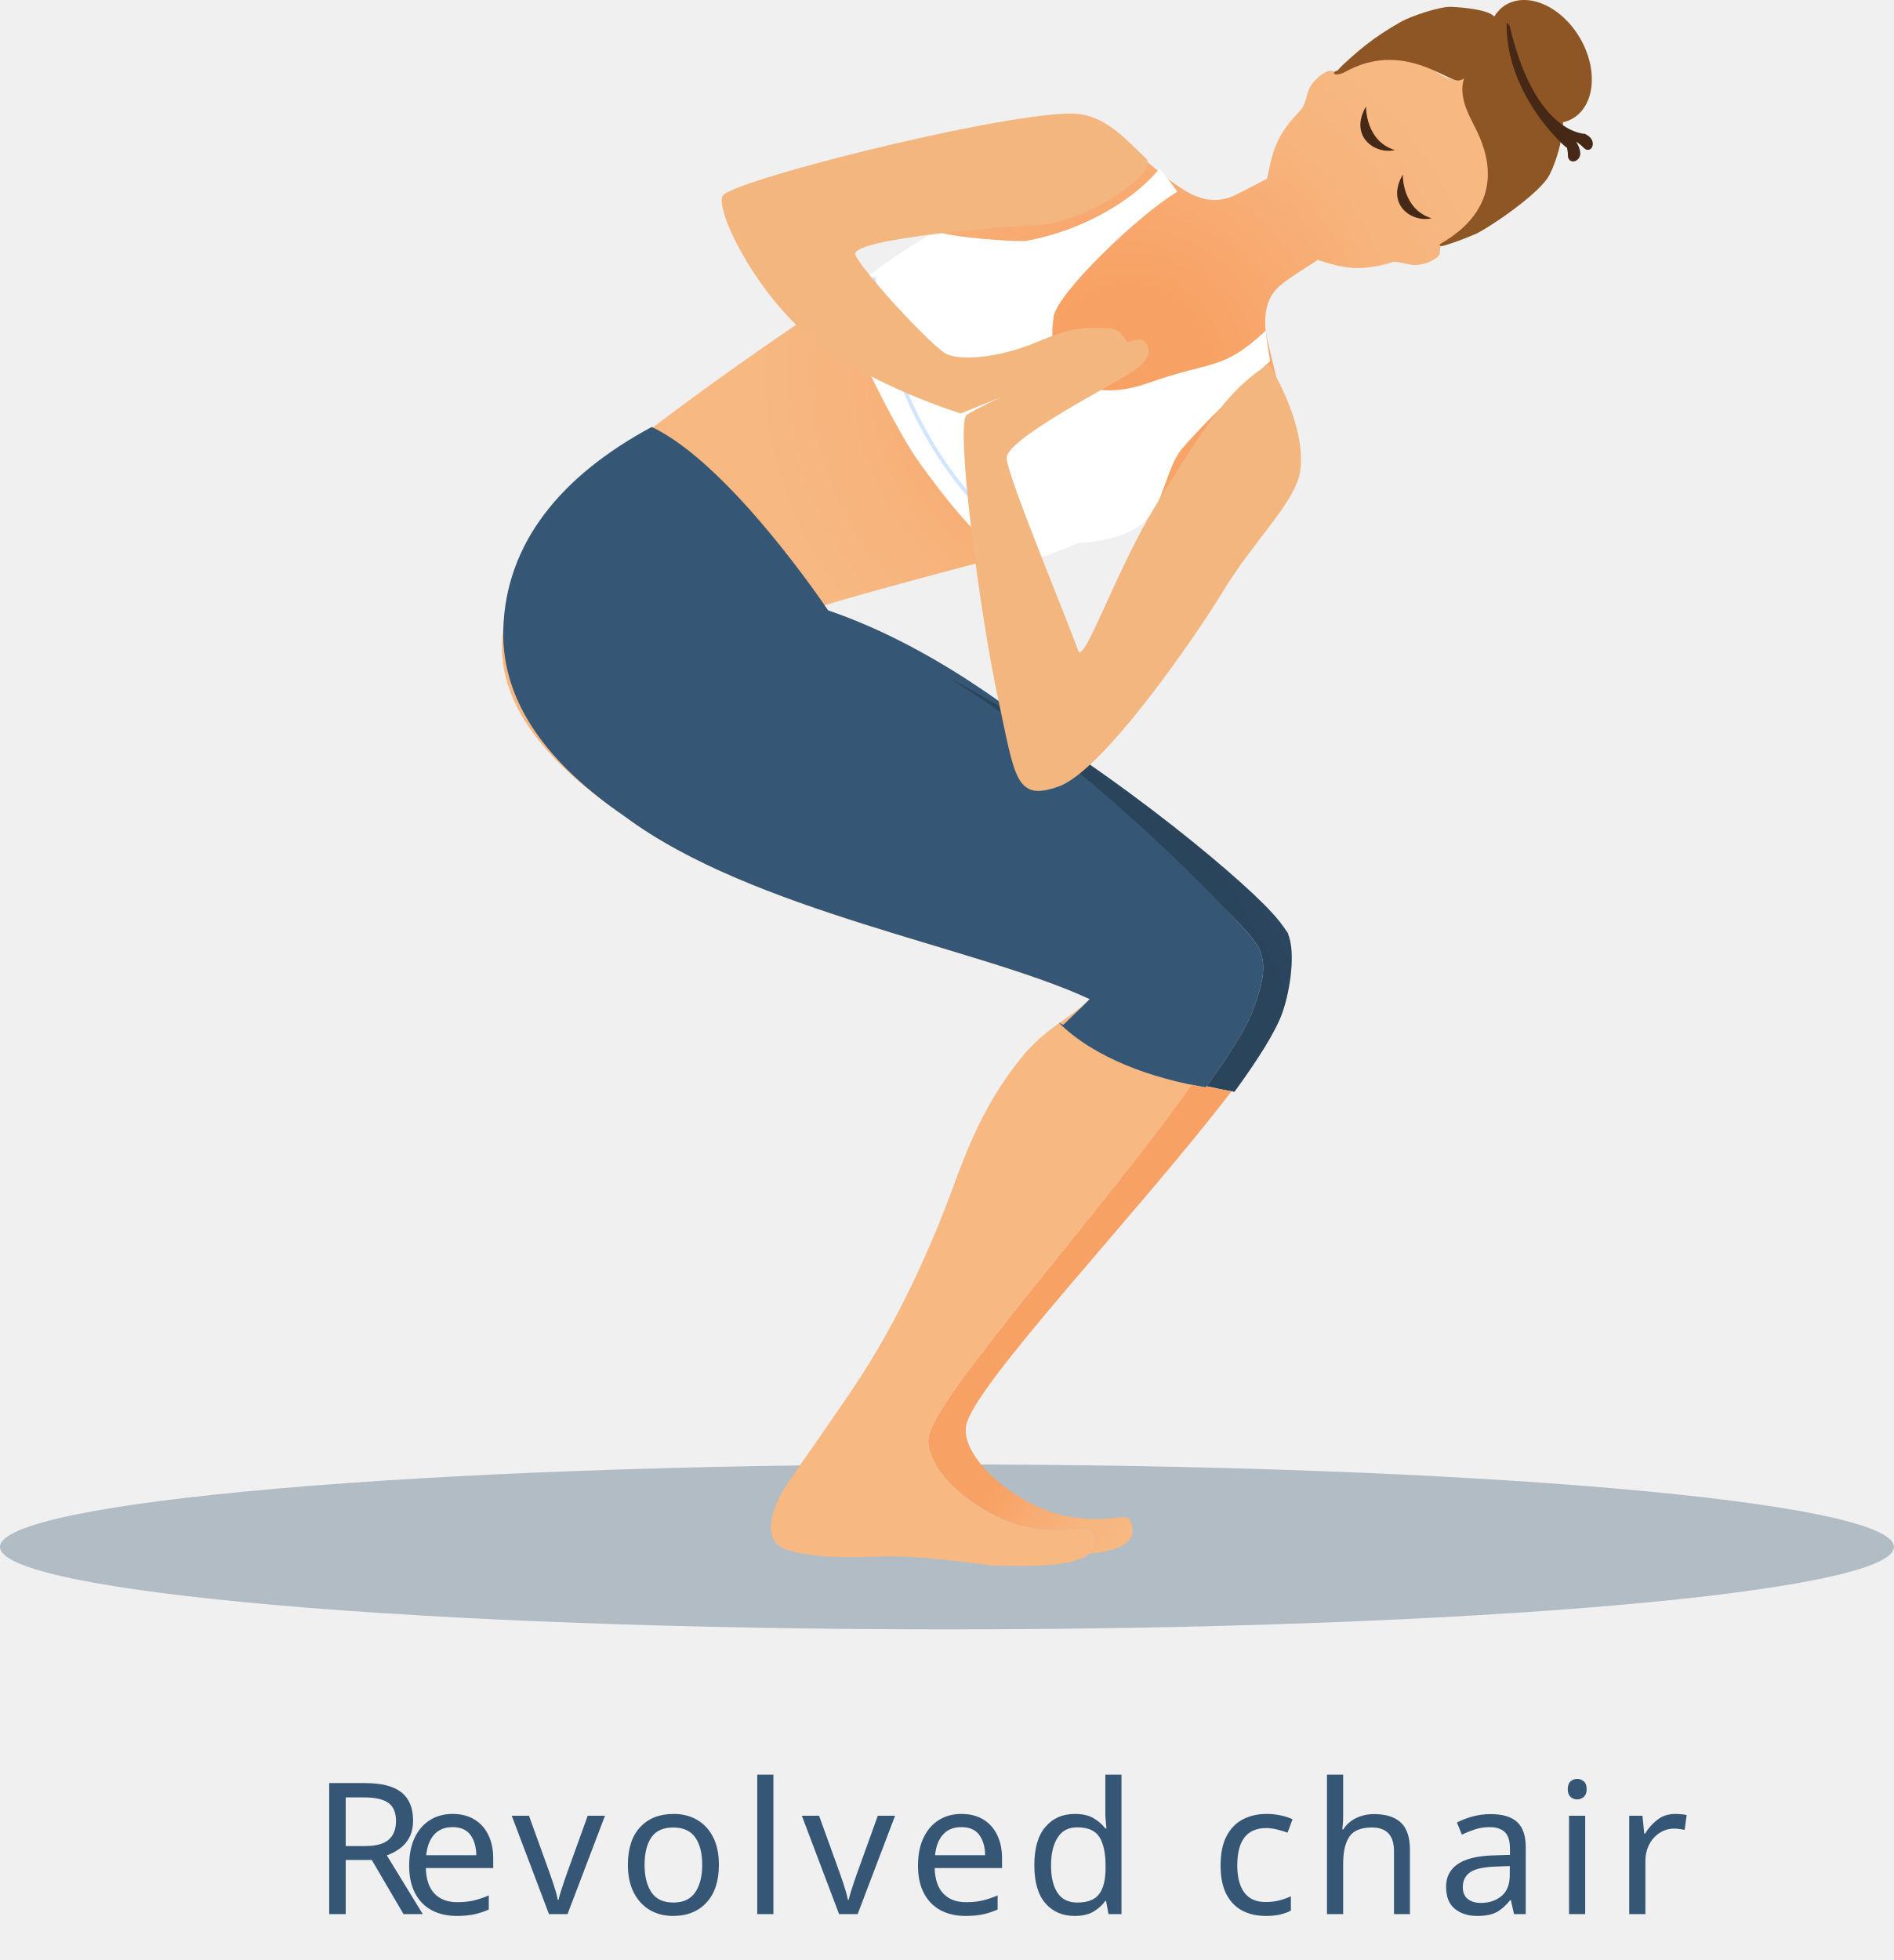
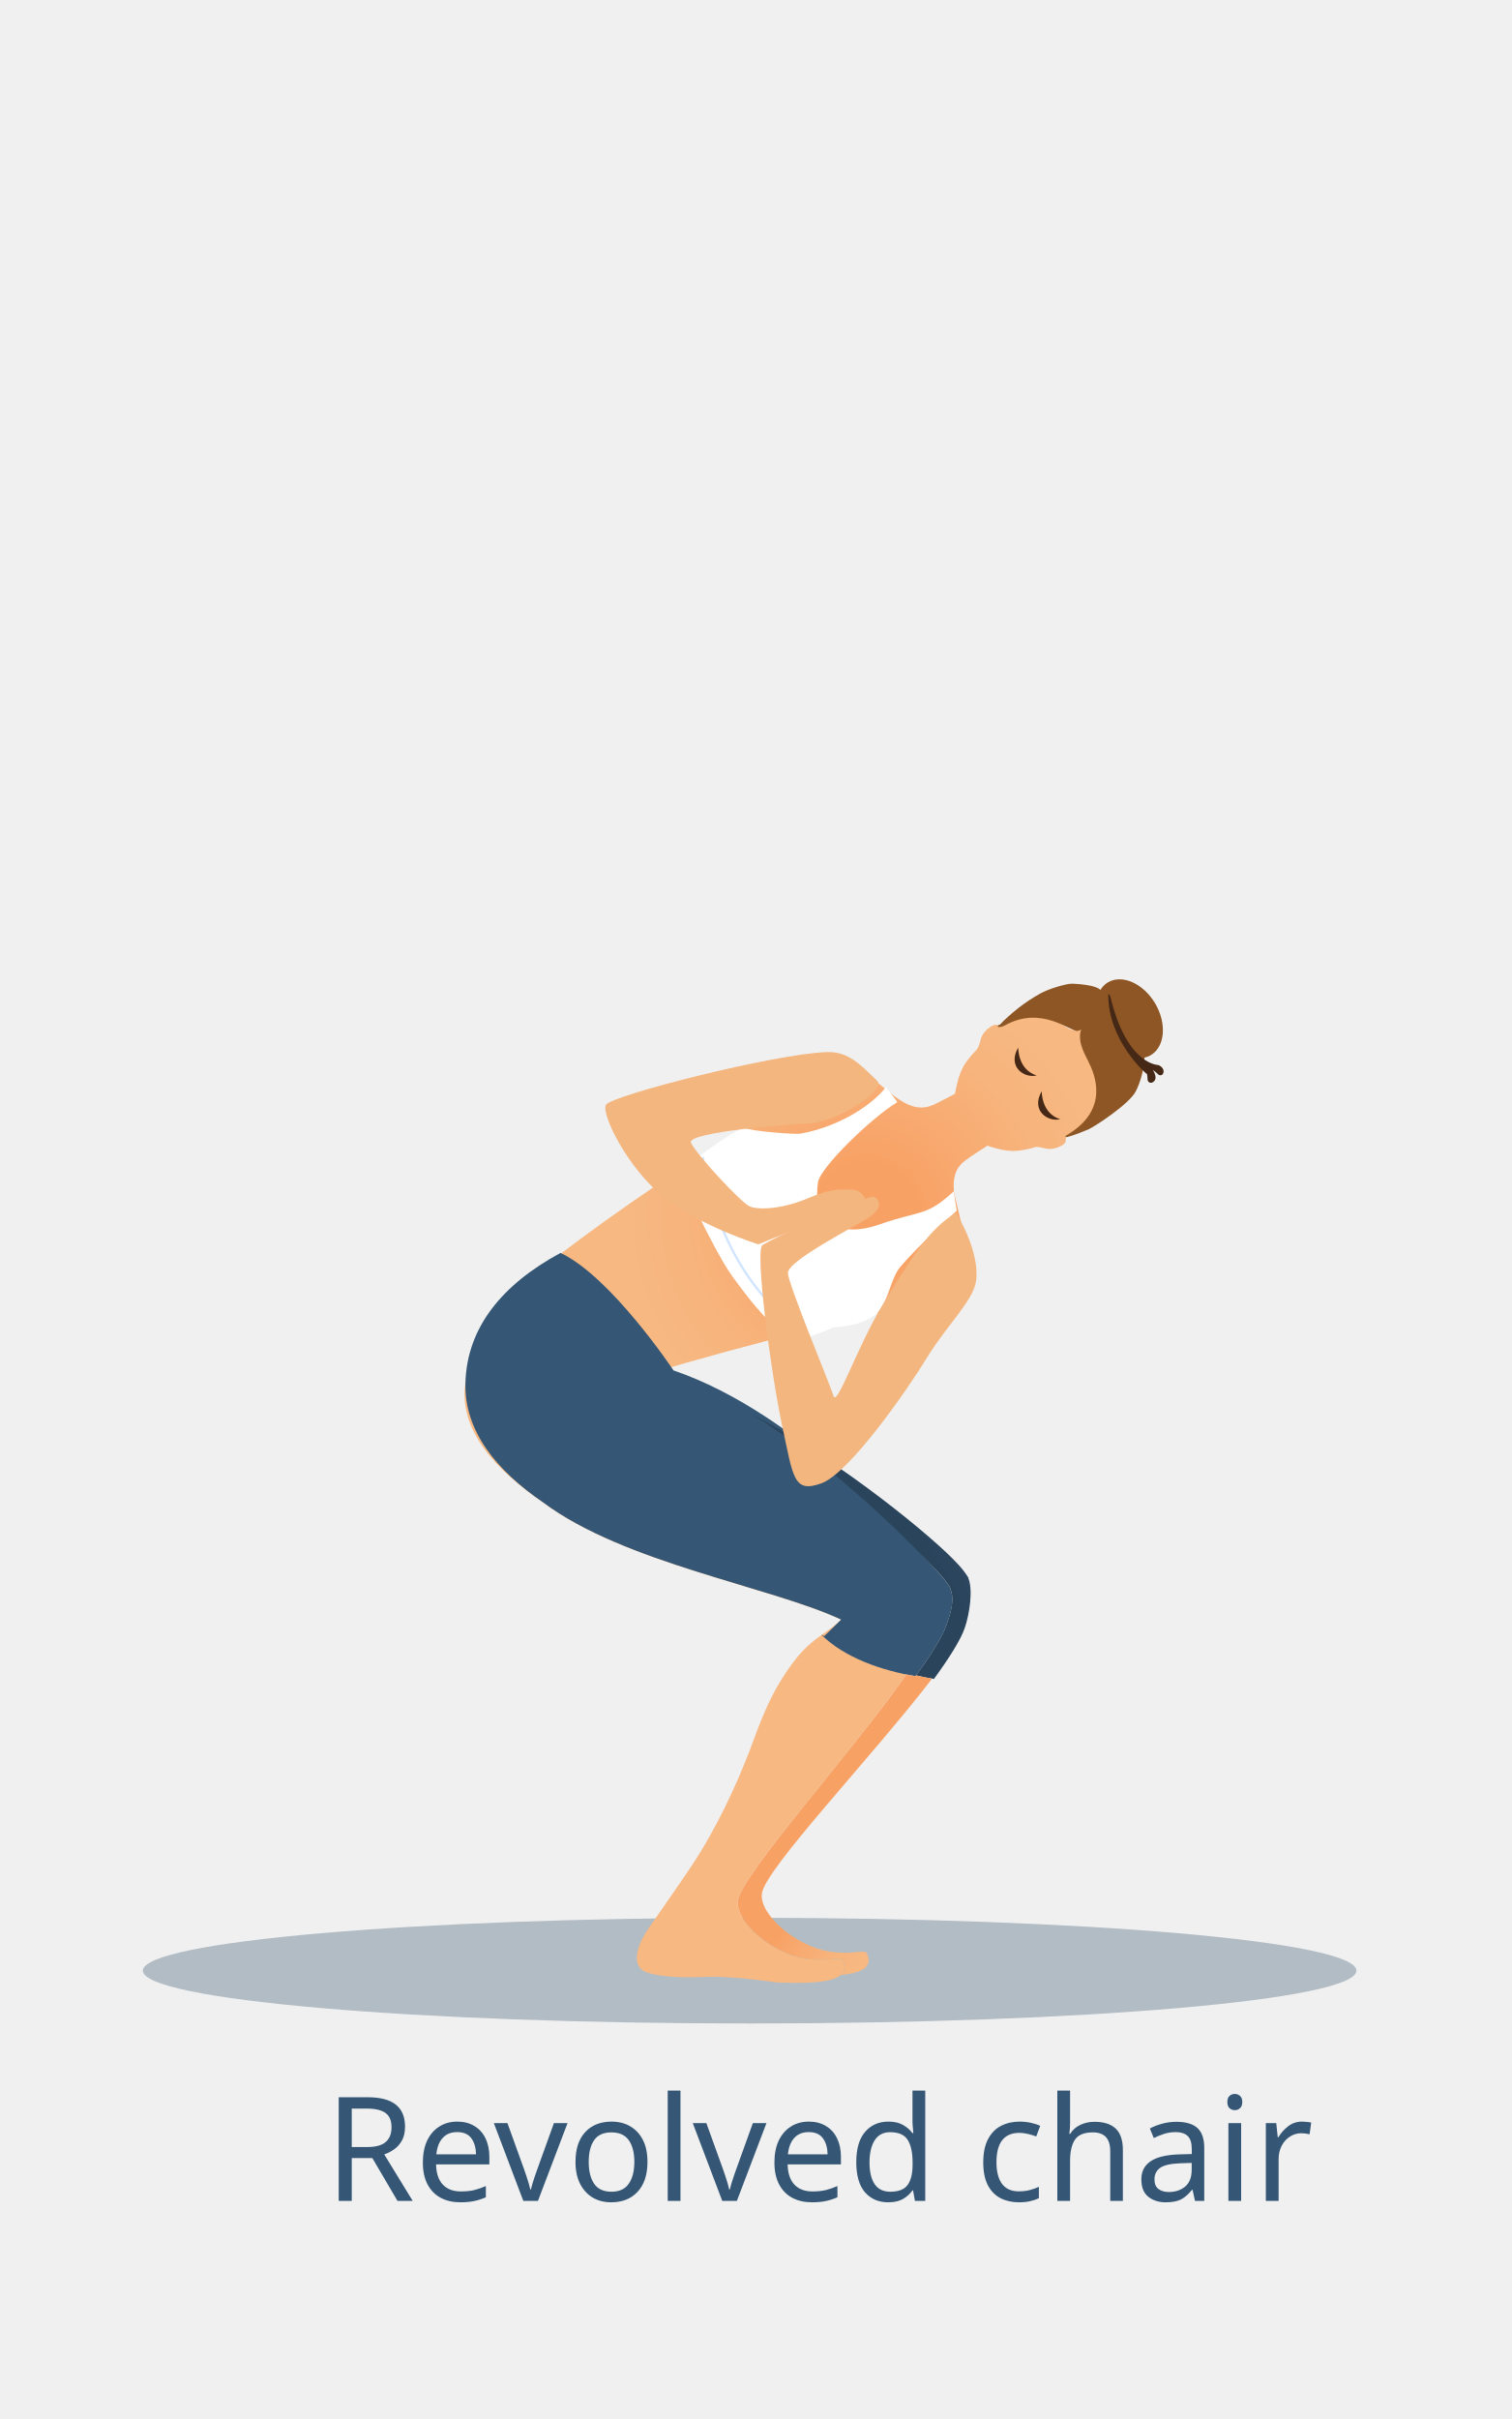
- <svg xmlns="http://www.w3.org/2000/svg" id="Layer_1" data-name="Layer 1" viewBox="0 0 877.32 907.85">
-   <defs>
-     <style>
-       .cls-1 {
-         fill: url(#linear-gradient);
-       }
- 
-       .cls-2 {
-         fill: #f7b882;
-       }
- 
-       .cls-3 {
-         fill: #f3b67f;
-       }
- 
-       .cls-4 {
-         fill: #fff;
-       }
- 
-       .cls-5 {
-         fill: #8e5624;
-       }
- 
-       .cls-6 {
-         fill: #b2bcc4;
-       }
- 
-       .cls-7 {
-         fill: #d1e5ff;
-       }
- 
-       .cls-8 {
-         fill: #452815;
-       }
- 
-       .cls-9, .cls-10 {
-         fill: #355775;
-       }
- 
-       .cls-11 {
-         letter-spacing: .07em;
-       }
- 
-       .cls-12 {
-         fill: url(#linear-gradient-2);
-       }
- 
-       .cls-13 {
-         fill: url(#radial-gradient);
-       }
- 
-       .cls-14 {
-         letter-spacing: .06em;
-       }
- 
-       .cls-10 {
-         font-family: FarmWaveFree-Regular, 'Farm Wave Free';
-         font-size: 85px;
-         isolation: isolate;
-       }
-     </style>
-     <radialGradient id="radial-gradient" cx="522.88" cy="1157.47" fx="522.88" fy="1157.47" r="173.37" gradientTransform="translate(0 1328.38) scale(1 -1)" gradientUnits="userSpaceOnUse">
-       <stop offset=".22" stop-color="#f8a164" />
-       <stop offset=".3" stop-color="#f8a469" />
-       <stop offset=".71" stop-color="#f7b37b" />
-       <stop offset="1" stop-color="#f7b882" />
-     </radialGradient>
-     <linearGradient id="linear-gradient" x1="576.29" y1="958.16" x2="550.73" y2="943.74" gradientTransform="translate(0 1328.38) scale(1 -1)" gradientUnits="userSpaceOnUse">
-       <stop offset="0" stop-color="#355775" />
-       <stop offset=".03" stop-color="#345572" />
-       <stop offset=".22" stop-color="#2e4b66" />
-       <stop offset=".47" stop-color="#2b465e" />
-       <stop offset="1" stop-color="#2a445c" />
-     </linearGradient>
-     <linearGradient id="linear-gradient-2" x1="514.32" y1="725.35" x2="566.77" y2="692.31" gradientTransform="translate(0 1328.38) scale(1 -1)" gradientUnits="userSpaceOnUse">
-       <stop offset="0" stop-color="#f8a164" />
-       <stop offset=".1" stop-color="#f8a469" />
-       <stop offset=".63" stop-color="#f7b37b" />
-       <stop offset="1" stop-color="#f7b882" />
-     </linearGradient>
-   </defs>
-   <text class="cls-10" transform="translate(144.25 886.6)">
-     <tspan class="cls-14" x="0" y="0">R</tspan>
-     <tspan class="cls-11" x="40.61" y="0">evolved chair</tspan>
-   </text>
+ <svg xmlns="http://www.w3.org/2000/svg" version="1.1" id="Layer_1" x="0px" y="0px" viewBox="0 0 250 400" style="enable-background:new 0 0 250 400;" xml:space="preserve">
+   <style type="text/css">
+ 	.st0{fill:none;}
+ 	.st1{fill:#355775;}
+ 	.st2{font-family:'FarmWaveFree-Regular';}
+ 	.st3{font-size:24px;}
+ 	.st4{fill:#B2BCC4;}
+ 	.st5{fill:#D1E5FF;}
+ 	.st6{fill:url(#SVGID_1_);}
+ 	.st7{fill:#FFFFFF;}
+ 	.st8{fill:#8E5624;}
+ 	.st9{fill:#452815;}
+ 	.st10{fill:#F7B882;}
+ 	.st11{fill:url(#SVGID_00000136385741137214059090000003662573032382965933_);}
+ 	.st12{fill:url(#SVGID_00000160181382284426662700000011267213032079152282_);}
+ 	.st13{fill:#F3B67F;}
+ </style>
  <g>
-     <path class="cls-6" d="M877.32,716.51c0-21.1-196.39-38.2-438.66-38.2S0,695.41,0,716.51s196.39,38.2,438.66,38.2,438.66-17.11,438.66-38.2Z" />
+     <rect x="32.5" y="346.61" class="st0" width="186.54" height="25.16" />
+     <text transform="matrix(1 0 0 1 53.6959 363.9336)" class="st1 st2 st3">Revolved chair</text>
+   </g>
+   <g>
    <g>
-       <path class="cls-7" d="M652.02,65.08c22.74-29.71,46.54-54.74,46.9-55.12,.34-.36,.92-.38,1.28-.03,.36,.34,.49,.88,.03,1.28-.53,.56-53.96,56.75-77.04,100.65-.23,.52-.79,.62-1.23,.38-.44-.23-.61-.78-.38-1.22,7.78-14.8,18.97-30.97,30.44-45.94Z" />
-       <path class="cls-13" d="M687.95,68.21c-2.29-6.26-6.05-11.81-8.41-18.03-1.78-4.6-2.88-10.54-.4-15.07-5.05,5.24-13.96-1.78-18.26-5.02-3.69-2.79-1.16-8.94-5.86-9.59-5.19-.7-10.39,.71-15.1,2.78-3.86,1.72-7.31,3.99-10.86,6.24-1.96,1.21-3.91,2.43-5.99,3.43-1.11,.53-2.23,1.06-3.45,1.16-.34,.01-.68,0-1.05-.04-.28-.05-.31-.37-.19-.54l-.81-.48s-.01,.01-.01,.01c-.09,.03-.4-.33-.55-.32-.96,.05-1.74,.11-2.66,.55-1.03,.49-2.02,1.1-2.92,1.82-1.82,1.44-3.41,3.16-4.52,5.09-2.02,3.53-1.71,8.12-4.81,11.2,0,0,.02,.01,.03,.01-1.44,1.47-2.84,2.99-4.14,4.59-1.87,2.32-3.71,4.75-5.11,7.35-1.33,2.48-2.35,5.07-3.19,7.71-.71,2.22-1.75,6.73-2.71,11.67-4.68,2.48-9.4,4.92-14.13,7.31-11.07,5.6-19.95,1.41-29.13-5.19-11.25-8.08-18.24-17.57-32.07-18.63-11.79-.91-145.15,79.83-228.61,146.96,16.97,30.07,67.46,42.08,83.33,72.74,3.29-4.32,164.03-45.57,167.96-45.53-1.45,1.01,63.34-31.97,61.69-45.36-.32-2.55-9.56-39.02-9.76-41.56,.05-.06,.12-.11,.16-.17,.06-.08-.04-.18-.11-.11-.02,.02-.05,.04-.07,.06-.62-8.18,.22-16.02,7.78-21.84,5.08-3.92,10.7-7.31,16.08-10.8,.05-.03-.02-.05-.05-.08h0l.07-.2c-.17-.06-.36-.12-.53-.17,4.52,1.45,8.64,2.62,10.82,3.06,2.71,.54,5.48,.91,8.29,.95,2.95,.03,5.97-.39,8.91-.9,2.67-.47,5.29-1.17,7.88-1.95,3.41-.12,6.66,1.49,10.05,1.44,2.23-.03,4.5-.59,6.64-1.48,1.06-.44,2.07-1.01,3.01-1.67,.83-.59,1.26-1.25,1.77-2.06,.08-.12-.08-.55-.02-.63,0,0,.01-.01,.02-.01l.33-3.39c-.05-.09-.05-.19,.07-.26,5.62-2.53,10.48-6.51,15.32-10.26,4.34-3.39,8.35-7.28,11-12.22,4.42-8.3-2.58-13.96-5.73-22.57Z" />
-       <path class="cls-4" d="M530.7,241.3c7.98-7.34,9.73-25.08,16.84-33.45,13.52-15.9,40.94-40.7,40.82-40.62-.05-.58-2.33-13.47-1.94-13.93,.06-.08-.04-.18-.11-.11-20.3,18.75-23.86,13.41-54.7,24.3-25.04,8.84-48.3,.52-43.54-30.84,1.64-10.8,39.01-46.87,57.15-57.76,.46-.28-8.07-10.93-8.16-10.89-8.48,11.32-31.75,28.12-61.69,33.56-3.46,.63-35.59-1.51-41.73-4.54-22.75,13.02-42.75,29.37-46.27,32.66,0,0,23.76,54.2,39.01,75.29,9.83,13.6,29.91,40.69,46.27,46.27,.46,.16,22.47-7.38,26.65-9.76-.01,.02,20.5-.16,31.4-10.18Z" />
-       <path class="cls-5" d="M717.85,80.82c3.04-6.12,5.99-15.53,6.2-24.21,1.57-.36,3.08-.91,4.49-1.74,10.36-6.1,11.82-22.83,3.27-37.37-8.56-14.53-23.9-21.37-34.26-15.27-2.25,1.32-3.99,3.22-5.39,5.41-.15-.13-.28-.3-.44-.42-3.44-2.78-13.61-3.79-19.59-4.06-4.99-.22-18.43,4.24-23.26,6.98-6.03,3.42-11.43,6.99-16.05,10.6-2.31,1.8-4.73,3.84-7.42,6.24l-.32,.29c-1.86,1.66-3.75,3.39-5.42,5.31-.4,.17-.8,.35-1.21,.5-.2,.07-.35,.23-.43,.44s-.06,.42,.04,.6c.09,.16,.26,.27,.45,.3,.32,.05,.62,.03,.93,.02,.01,0,.01,.01,.02,.01s.03-.01,.04-.01c1.34-.07,2.62-.57,3.7-1.17,26.39-14.71,47.47,4.72,52.45,4.02,.96-.13,1.83-.48,2.61-1-1.87,4.9-.32,10.7,.95,14.02,1.16,3.04,2.67,5.95,4.11,8.78,4.95,9.67,15.93,35.48-16.13,53.89-.13,.07-.23,.17-.27,.3-.04,.13-.02,.29,.05,.42,.12,.2,.34,.31,.56,.27,.05-.01,.09-.02,.13-.03,.1,.07,.22,.11,.35,.07,5.46-1.49,10.79-3.64,15.74-5.73,4.37-1.86,29.53-18.27,34.1-27.46Z" />
-       <path class="cls-8" d="M649.81,80.87s-.44,15.95,13.32,20.23c-9.27,2.16-21.34-6.43-13.32-20.23Z" />
-       <path class="cls-7" d="M430.19,204.78c-22.18-37.67-26.23-75.04-26.29-75.61-.05-.54,.31-.96,.8-.93,.5,.04,.96,.5,1,1.06,.08,.83,9.26,85.15,75.94,127.34,.48,.3,.68,.91,.49,1.37s-.72,.6-1.18,.31c-23.04-14.59-39.32-34.11-50.76-53.54Z" />
-       <path class="cls-2" d="M575.4,439.62c-.11-.17-4.92-6.99-8.2-10.42-19.49-21.36-101.18-112.71-180.67-141.95-48.52,3.27-100.96-.11-148.33-15-2.31,6.18-4.1,12.64-5.1,19.52-4.96,34.26,22.22,63.11,56.35,86.41,58.85,43.88,164.06,60.67,215.3,84.59-9.16,9.39-19.26,12.17-31.73,27.21-19.63,24.4-26.94,47.92-34.75,68.48-9.56,24.59-23.51,55.19-41.9,82.79-10.52,15.78-31.8,45.99-31.68,45.99-8.18,12.27-11.83,26.96,0,30.66,12.59,4.01,30.84,3.56,43.95,3.07,10.03-.38,27.75,.96,50.08,4.09,28.62,1.02,55.19,0,47.01-16.35-2.86-2.5-10.2,1.84-27.6-1.02-23.18-3.81-50.24-26.51-48.04-41.9,3.38-23.66,127.23-155.47,142.48-198.79,3.65-10.37,6.24-18.79,2.73-27.14,.04-.09,.07-.16,.1-.24Z" />
-       <path class="cls-9" d="M492.55,474.7c.16,.15-2.3-1.22-2.14-1.06,16.76,16.69,43.89,26.01,68.15,30.05,10.99-15.09,19.13-27.95,22.21-36.69,3.65-10.37,6.24-18.79,2.73-27.14,.03-.08,.06-.15,.09-.22-.11-.17-.25-.34-.36-.51-.01-.01-.01-.02-.01-.04h-.01c-2.07-3.19-4.53-6.45-7.81-9.87-20.65-22.63-100.43-115.33-191.81-146.51,0,0-45.16-67.73-81.71-84.94-41.93,22.58-67.74,53.76-68.75,94.02-.87,34.61,22.22,63.11,56.35,86.41,58.85,43.88,164.06,60.67,215.3,84.59-4.02,4.08-8,7.8-12.23,11.91Z" />
-       <path class="cls-1" d="M596.7,432.75c.03-.08,.06-.15,.09-.22-.11-.17-.25-.34-.36-.51-.01-.01-.01-.02-.01-.04h-.01c-2.07-3.19-4.53-6.45-7.81-9.88-15.61-17.11-81.34-72.26-148.65-107.95,62.69,39.14,120.23,98.37,135.44,115.04,3.28,3.43,5.74,6.68,7.81,9.87h.01s.01,.02,.01,.04c.11,.17,.25,.34,.36,.51-.03,.08-.06,.15-.09,.22,3.51,8.35,.93,16.77-2.73,27.14-3.04,8.63-11.03,21.29-21.81,36.14,4.28,.99,8.58,1.88,12.89,2.6,10.99-15.09,19.13-27.95,22.21-36.69,3.66-10.36,6.17-27.91,2.65-36.27Z" />
-       <path class="cls-12" d="M495.52,702.58c-23.18-3.82-50.24-26.51-48.04-41.9,2.57-18.01,79.6-98.61,123.02-155.22-3.86-.67-7.71-1.44-11.54-2.33-.14,.19-.26,.37-.4,.55-2.18-.36-4.39-.82-6.61-1.27-39.7,56.69-119.14,144.48-121.84,163.37-2.2,15.39,24.86,38.09,48.04,41.9,17.4,2.86,24.74-1.48,27.6,1.02,2.46,4.91,1.73,8.42-1.2,10.93,14.73-1.38,23.82-5.54,18.58-16.04-2.88-2.49-10.21,1.85-27.61-1.01Z" />
-       <path class="cls-8" d="M632.78,49.28s-.44,15.95,13.32,20.23c-9.26,2.15-21.33-6.43-13.32-20.23Z" />
-       <path class="cls-8" d="M729.61,74.62c-1.74,.6-3.36-.56-3.32-2.62,.02-1.04-.11-2.21-.4-3.52-.12,.44-28.59-24.27-27.97-58.02,.41,.4,.75,.78,1.05,1.14,.15,.18,.25,.35,.39,.53,.02,.11,.01,.2,.04,.31,12.08,50.57,35.34,49.47,34.87,49.58,.76,.39,1.43,.84,1.99,1.33,2.08,1.81,1.9,4.53,.61,5.6-.73,.61-2.06,.81-3.4-.62-.86-.91-2.01-1.83-3.38-2.71,1.08,1.67,1.78,3.48,1.92,5.06,.18,2.07-1.12,3.49-2.4,3.94Z" />
+       <path class="st4" d="M224.35,325.86c0-4.83-44.93-8.74-100.36-8.74s-100.36,3.91-100.36,8.74c0,4.83,44.93,8.74,100.36,8.74    S224.35,330.69,224.35,325.86z" />
      <g>
-         <path class="cls-3" d="M530.83,73.36c-11.82-11.34-20.6-21.32-36.41-20.76-38.23,1.36-156.09,31.42-159.66,38.1s15.55,45.87,42.11,66.92c26.56,21.06,68.12,33.9,68.12,33.9l77.81-31.47s-2.49-8.2-10.29-8.08c-7.8,.13-12.84-1.7-31.7,6.27-18.86,7.97-35.49,8.54-41.86,5.99-6.37-2.54-39.19-38.21-42.7-46.1-3.52-7.89,77.94-13.95,82.76-13.83,20.59,.55,58.98-24.06,51.82-30.94Z" />
-         <path class="cls-3" d="M587.85,168.72s17.24,27.22,14.51,48.99c-1.81,14.46-21.36,32.39-35.55,55.74s-56.15,83.57-76.34,90.82c-20.2,7.25-20.24-3.94-28.37-41.79-8.14-37.85-19.78-126.46-14.25-130.38s76.97-37.94,81.29-34.77,4.85,8.61-4.47,14.8c-9.32,6.19-58.82,31.3-58.38,40.13s30.51,80.64,33,88.84,17.6-37.14,36.39-67.49c18.79-30.33,32.19-53.22,52.17-64.89Z" />
+         <path class="st5" d="M172.81,176.82c5.2-6.8,10.65-12.52,10.73-12.61c0.08-0.08,0.21-0.09,0.29-0.01     c0.08,0.08,0.11,0.2,0.01,0.29c-0.12,0.13-12.35,12.98-17.63,23.03c-0.05,0.12-0.18,0.14-0.28,0.09     c-0.1-0.05-0.14-0.18-0.09-0.28C167.63,183.95,170.19,180.25,172.81,176.82L172.81,176.82z" />
+         <radialGradient id="SVGID_1_" cx="315.765" cy="-906.343" r="39.664" gradientTransform="matrix(1 0 0 1 -172.5 1107.38)" gradientUnits="userSpaceOnUse">
+           <stop offset="0.22" style="stop-color:#F8A164" />
+           <stop offset="0.3" style="stop-color:#F8A469" />
+           <stop offset="0.71" style="stop-color:#F7B37B" />
+           <stop offset="1" style="stop-color:#F7B882" />
+         </radialGradient>
+         <path class="st6" d="M181.03,177.54c-0.52-1.43-1.38-2.7-1.92-4.12c-0.41-1.05-0.66-2.41-0.09-3.45     c-1.16,1.2-3.19-0.41-4.18-1.15c-0.84-0.64-0.27-2.05-1.34-2.19c-1.19-0.16-2.38,0.16-3.45,0.64c-0.88,0.39-1.67,0.91-2.48,1.43     c-0.45,0.28-0.89,0.56-1.37,0.78c-0.25,0.12-0.51,0.24-0.79,0.27c-0.08,0-0.16,0-0.24-0.01c-0.06-0.01-0.07-0.08-0.04-0.12     l-0.19-0.11l0,0c-0.02,0.01-0.09-0.08-0.13-0.07c-0.22,0.01-0.4,0.03-0.61,0.13c-0.24,0.11-0.46,0.25-0.67,0.42     c-0.42,0.33-0.78,0.72-1.03,1.16c-0.46,0.81-0.39,1.86-1.1,2.56c0,0,0,0,0.01,0c-0.33,0.34-0.65,0.68-0.95,1.05     c-0.43,0.53-0.85,1.09-1.17,1.68c-0.3,0.57-0.54,1.16-0.73,1.76c-0.16,0.51-0.4,1.54-0.62,2.67c-1.07,0.57-2.15,1.13-3.23,1.67     c-2.53,1.28-4.56,0.32-6.66-1.19c-2.57-1.85-4.17-4.02-7.34-4.26c-2.7-0.21-33.21,18.26-52.3,33.62     c3.88,6.88,15.43,9.63,19.06,16.64c0.75-0.99,37.53-10.43,38.43-10.42c-0.33,0.23,14.49-7.31,14.11-10.38     c-0.07-0.58-2.19-8.93-2.23-9.51c0.01-0.01,0.03-0.03,0.04-0.04c0.01-0.02-0.01-0.04-0.03-0.03c0,0-0.01,0.01-0.02,0.01     c-0.14-1.87,0.05-3.67,1.78-5c1.16-0.9,2.45-1.67,3.68-2.47c0.01-0.01,0-0.01-0.01-0.02l0,0l0.02-0.05     c-0.04-0.01-0.08-0.03-0.12-0.04c1.03,0.33,1.98,0.6,2.48,0.7c0.62,0.12,1.25,0.21,1.9,0.22c0.67,0.01,1.37-0.09,2.04-0.21     c0.61-0.11,1.21-0.27,1.8-0.45c0.78-0.03,1.52,0.34,2.3,0.33c0.51-0.01,1.03-0.13,1.52-0.34c0.24-0.1,0.47-0.23,0.69-0.38     c0.19-0.13,0.29-0.29,0.4-0.47c0.02-0.03-0.02-0.13,0-0.14c0,0,0,0,0,0l0.08-0.78c-0.01-0.02-0.01-0.04,0.02-0.06     c1.29-0.58,2.4-1.49,3.5-2.35c0.99-0.78,1.91-1.67,2.52-2.8C183.35,180.81,181.75,179.51,181.03,177.54L181.03,177.54z" />
+         <path class="st7" d="M145.05,217.14c1.83-1.68,2.23-5.74,3.85-7.65c3.09-3.64,9.37-9.31,9.34-9.29     c-0.01-0.13-0.53-3.08-0.44-3.19c0.01-0.02-0.01-0.04-0.03-0.03c-4.64,4.29-5.46,3.07-12.51,5.56     c-5.73,2.02-11.05,0.12-9.96-7.06c0.38-2.47,8.92-10.72,13.08-13.21c0.11-0.06-1.85-2.5-1.87-2.49     c-1.94,2.59-7.26,6.43-14.11,7.68c-0.79,0.14-8.14-0.35-9.55-1.04c-5.2,2.98-9.78,6.72-10.59,7.47c0,0,5.44,12.4,8.92,17.23     c2.25,3.11,6.84,9.31,10.59,10.59c0.11,0.04,5.14-1.69,6.1-2.23C137.87,219.47,142.56,219.43,145.05,217.14L145.05,217.14z" />
+         <path class="st8" d="M187.87,180.43c0.7-1.4,1.37-3.55,1.42-5.54c0.36-0.08,0.7-0.21,1.03-0.4c2.37-1.4,2.7-5.22,0.75-8.55     c-1.96-3.32-5.47-4.89-7.84-3.49c-0.51,0.3-0.91,0.74-1.23,1.24c-0.03-0.03-0.06-0.07-0.1-0.1c-0.79-0.64-3.11-0.87-4.48-0.93     c-1.14-0.05-4.22,0.97-5.32,1.6c-1.38,0.78-2.62,1.6-3.67,2.43c-0.53,0.41-1.08,0.88-1.7,1.43l-0.07,0.07     c-0.43,0.38-0.86,0.78-1.24,1.21c-0.09,0.04-0.18,0.08-0.28,0.11c-0.05,0.02-0.08,0.05-0.1,0.1c-0.02,0.05-0.01,0.1,0.01,0.14     c0.02,0.04,0.06,0.06,0.1,0.07c0.07,0.01,0.14,0.01,0.21,0c0,0,0,0,0,0s0.01,0,0.01,0c0.31-0.02,0.6-0.13,0.85-0.27     c6.04-3.37,10.86,1.08,12,0.92c0.22-0.03,0.42-0.11,0.6-0.23c-0.43,1.12-0.07,2.45,0.22,3.21c0.27,0.7,0.61,1.36,0.94,2.01     c1.13,2.21,3.64,8.12-3.69,12.33c-0.03,0.02-0.05,0.04-0.06,0.07c-0.01,0.03,0,0.07,0.01,0.1c0.03,0.05,0.08,0.07,0.13,0.06     c0.01,0,0.02,0,0.03-0.01c0.02,0.02,0.05,0.03,0.08,0.02c1.25-0.34,2.47-0.83,3.6-1.31     C181.07,186.28,186.83,182.53,187.87,180.43L187.87,180.43z" />
+         <path class="st9" d="M172.3,180.44c0,0-0.1,3.65,3.05,4.63C173.23,185.56,170.47,183.59,172.3,180.44z" />
+         <path class="st5" d="M122.06,208.79c-5.07-8.62-6-17.17-6.01-17.3c-0.01-0.12,0.07-0.22,0.18-0.21c0.11,0.01,0.22,0.11,0.23,0.24     c0.02,0.19,2.12,19.48,17.37,29.13c0.11,0.07,0.16,0.21,0.11,0.31c-0.04,0.11-0.16,0.14-0.27,0.07     C128.4,217.7,124.68,213.23,122.06,208.79L122.06,208.79z" />
+         <path class="st10" d="M155.28,262.51c-0.03-0.04-1.13-1.6-1.88-2.38c-4.46-4.89-23.15-25.79-41.33-32.48     c-11.1,0.75-23.1-0.03-33.94-3.43c-0.53,1.41-0.94,2.89-1.17,4.47c-1.13,7.84,5.08,14.44,12.89,19.77     c13.46,10.04,37.53,13.88,49.26,19.35c-2.1,2.15-4.41,2.78-7.26,6.23c-4.49,5.58-6.16,10.96-7.95,15.67     c-2.19,5.63-5.38,12.63-9.59,18.94c-2.41,3.61-7.28,10.52-7.25,10.52c-1.87,2.81-2.71,6.17,0,7.01c2.88,0.92,7.06,0.81,10.06,0.7     c2.29-0.09,6.35,0.22,11.46,0.94c6.55,0.23,12.63,0,10.76-3.74c-0.65-0.57-2.33,0.42-6.31-0.23c-5.3-0.87-11.49-6.07-10.99-9.59     c0.77-5.41,29.11-35.57,32.6-45.48c0.84-2.37,1.43-4.3,0.62-6.21C155.27,262.55,155.27,262.53,155.28,262.51L155.28,262.51z" />
+         <path class="st1" d="M136.33,270.54c0.04,0.03-0.53-0.28-0.49-0.24c3.83,3.82,10.04,5.95,15.59,6.87     c2.51-3.45,4.38-6.39,5.08-8.39c0.84-2.37,1.43-4.3,0.62-6.21c0.01-0.02,0.01-0.03,0.02-0.05c-0.03-0.04-0.06-0.08-0.08-0.12     c0,0,0,0,0-0.01h0c-0.47-0.73-1.04-1.48-1.79-2.26c-4.72-5.18-22.98-26.39-43.88-33.52c0,0-10.33-15.5-18.69-19.43     c-9.59,5.17-15.5,12.3-15.73,21.51c-0.2,7.92,5.08,14.44,12.89,19.77c13.46,10.04,37.53,13.88,49.26,19.35     C138.2,268.75,137.29,269.6,136.33,270.54L136.33,270.54z" />
+         <linearGradient id="SVGID_00000011015982461870774560000012914635016067430845_" gradientUnits="userSpaceOnUse" x1="327.983" y1="-860.745" x2="322.136" y2="-857.446" gradientTransform="matrix(1 0 0 1 -172.5 1107.38)">
+           <stop offset="0" style="stop-color:#355775" />
+           <stop offset="0.03" style="stop-color:#345572" />
+           <stop offset="0.22" style="stop-color:#2E4B66" />
+           <stop offset="0.47" style="stop-color:#2B465E" />
+           <stop offset="1" style="stop-color:#2A445C" />
+         </linearGradient>
+         <path style="fill:url(#SVGID_00000011015982461870774560000012914635016067430845_);" d="M160.15,260.94     c0.01-0.02,0.01-0.03,0.02-0.05c-0.03-0.04-0.06-0.08-0.08-0.12c0,0,0,0,0-0.01h0c-0.47-0.73-1.04-1.48-1.79-2.26     c-3.57-3.91-18.61-16.53-34.01-24.7c14.34,8.95,27.51,22.51,30.99,26.32c0.75,0.78,1.31,1.53,1.79,2.26h0c0,0,0,0,0,0.01     c0.03,0.04,0.06,0.08,0.08,0.12c-0.01,0.02-0.01,0.03-0.02,0.05c0.8,1.91,0.21,3.84-0.62,6.21c-0.7,1.97-2.52,4.87-4.99,8.27     c0.98,0.23,1.96,0.43,2.95,0.59c2.51-3.45,4.38-6.39,5.08-8.39C160.38,266.87,160.96,262.85,160.15,260.94L160.15,260.94z" />
+         <linearGradient id="SVGID_00000031187953964866461430000006284538449752599937_" gradientUnits="userSpaceOnUse" x1="313.807" y1="-807.481" x2="325.806" y2="-799.922" gradientTransform="matrix(1 0 0 1 -172.5 1107.38)">
+           <stop offset="0" style="stop-color:#F8A164" />
+           <stop offset="0.1" style="stop-color:#F8A469" />
+           <stop offset="0.63" style="stop-color:#F7B37B" />
+           <stop offset="1" style="stop-color:#F7B882" />
+         </linearGradient>
+         <path style="fill:url(#SVGID_00000031187953964866461430000006284538449752599937_);" d="M137.01,322.67     c-5.3-0.87-11.49-6.07-10.99-9.59c0.59-4.12,18.21-22.56,28.15-35.51c-0.88-0.15-1.76-0.33-2.64-0.53     c-0.03,0.04-0.06,0.08-0.09,0.13c-0.5-0.08-1-0.19-1.51-0.29c-9.08,12.97-27.26,33.05-27.88,37.38     c-0.5,3.52,5.69,8.71,10.99,9.59c3.98,0.65,5.66-0.34,6.31,0.23c0.56,1.12,0.4,1.93-0.27,2.5c3.37-0.32,5.45-1.27,4.25-3.67     C142.66,322.34,140.99,323.33,137.01,322.67L137.01,322.67z" />
+         <path class="st9" d="M168.41,173.21c0,0-0.1,3.65,3.05,4.63C169.34,178.33,166.58,176.37,168.41,173.21z" />
+         <path class="st9" d="M190.56,179.01c-0.4,0.14-0.77-0.13-0.76-0.6c0-0.24-0.03-0.51-0.09-0.81c-0.03,0.1-6.54-5.55-6.4-13.27     c0.09,0.09,0.17,0.18,0.24,0.26c0.03,0.04,0.06,0.08,0.09,0.12c0,0.03,0,0.05,0.01,0.07c2.76,11.57,8.09,11.32,7.98,11.34     c0.17,0.09,0.33,0.19,0.46,0.3c0.48,0.41,0.43,1.04,0.14,1.28c-0.17,0.14-0.47,0.19-0.78-0.14c-0.2-0.21-0.46-0.42-0.77-0.62     c0.25,0.38,0.41,0.8,0.44,1.16C191.15,178.58,190.85,178.9,190.56,179.01L190.56,179.01z" />
+         <g>
+           <path class="st13" d="M145.08,178.72c-2.7-2.59-4.71-4.88-8.33-4.75c-8.75,0.31-35.71,7.19-36.53,8.72      c-0.82,1.53,3.56,10.49,9.63,15.31c6.08,4.82,15.58,7.76,15.58,7.76l17.8-7.2c0,0-0.57-1.88-2.35-1.85      c-1.78,0.03-2.94-0.39-7.25,1.43c-4.31,1.82-8.12,1.95-9.58,1.37c-1.46-0.58-8.97-8.74-9.77-10.55      c-0.81-1.81,17.83-3.19,18.93-3.16C137.94,185.92,146.72,180.29,145.08,178.72z" />
+           <path class="st13" d="M158.13,200.54c0,0,3.94,6.23,3.32,11.21c-0.41,3.31-4.89,7.41-8.13,12.75      c-3.25,5.34-12.85,19.12-17.47,20.78c-4.62,1.66-4.63-0.9-6.49-9.56c-1.86-8.66-4.53-28.93-3.26-29.83      c1.27-0.9,17.61-8.68,18.6-7.95c0.99,0.73,1.11,1.97-1.02,3.39c-2.13,1.42-13.46,7.16-13.36,9.18s6.98,18.45,7.55,20.33      c0.57,1.88,4.03-8.5,8.33-15.44C150.49,208.44,153.56,203.21,158.13,200.54L158.13,200.54z" />
+         </g>
      </g>
    </g>
  </g>
</svg>
